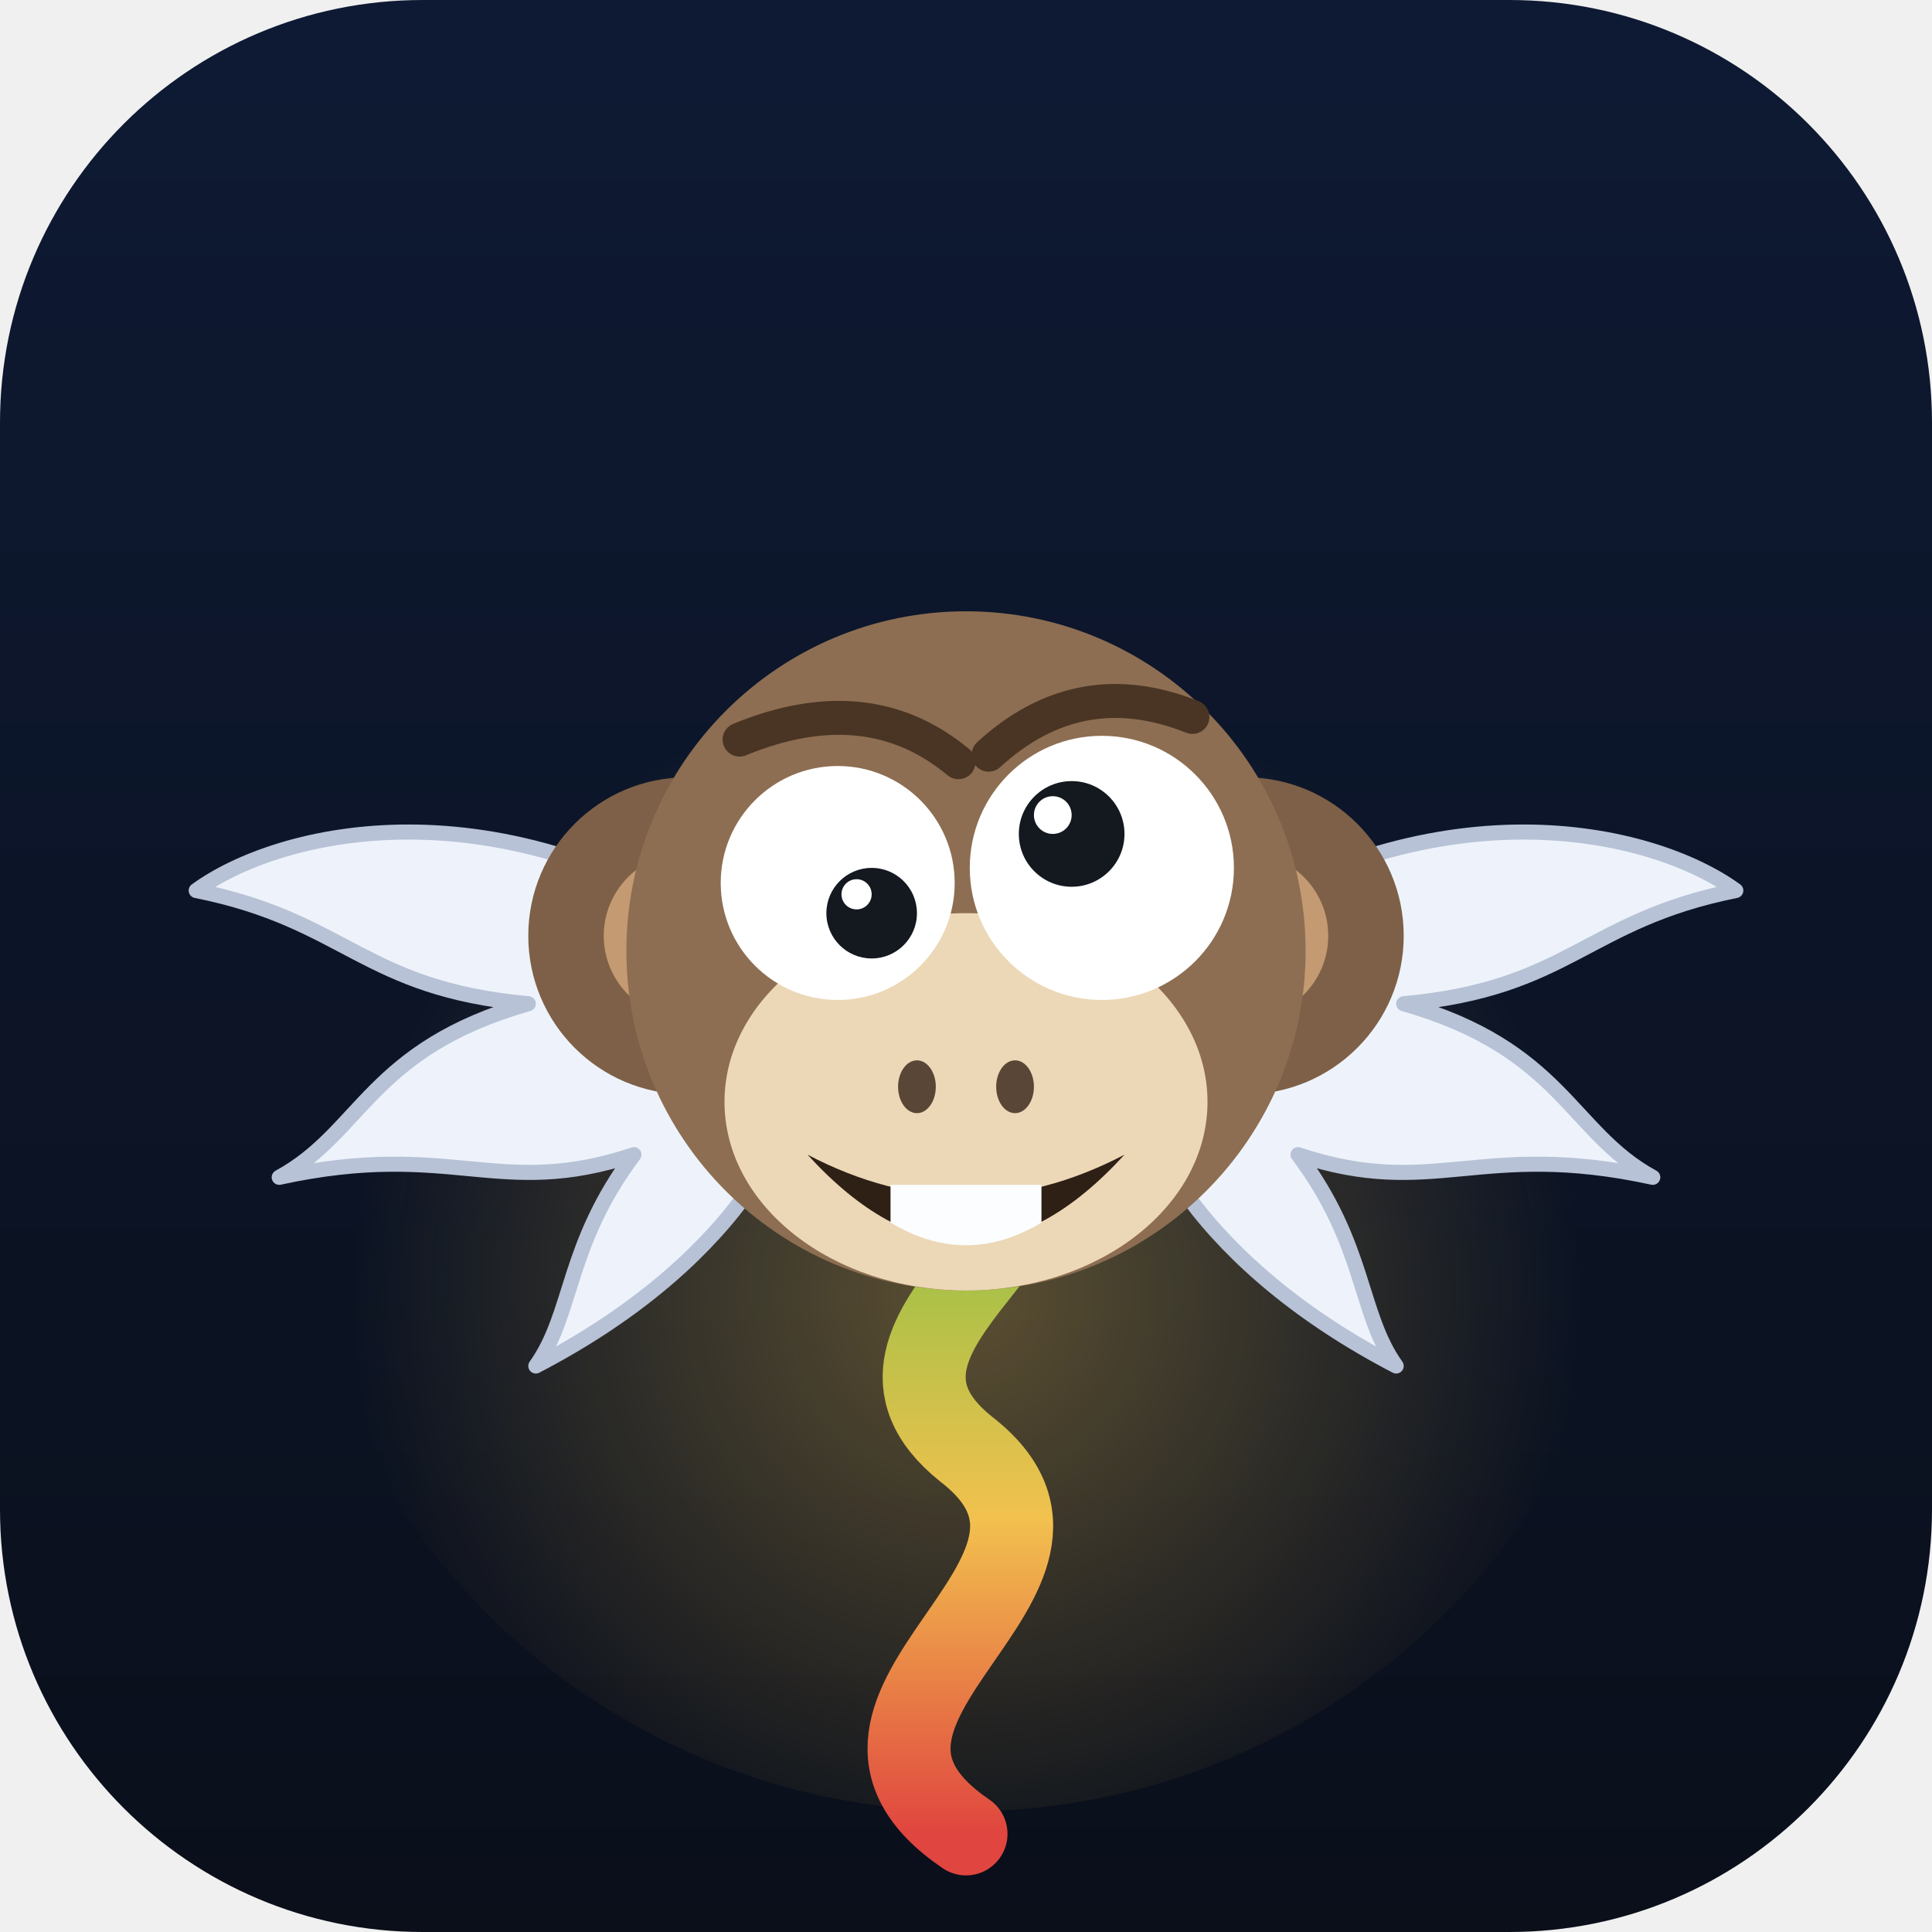
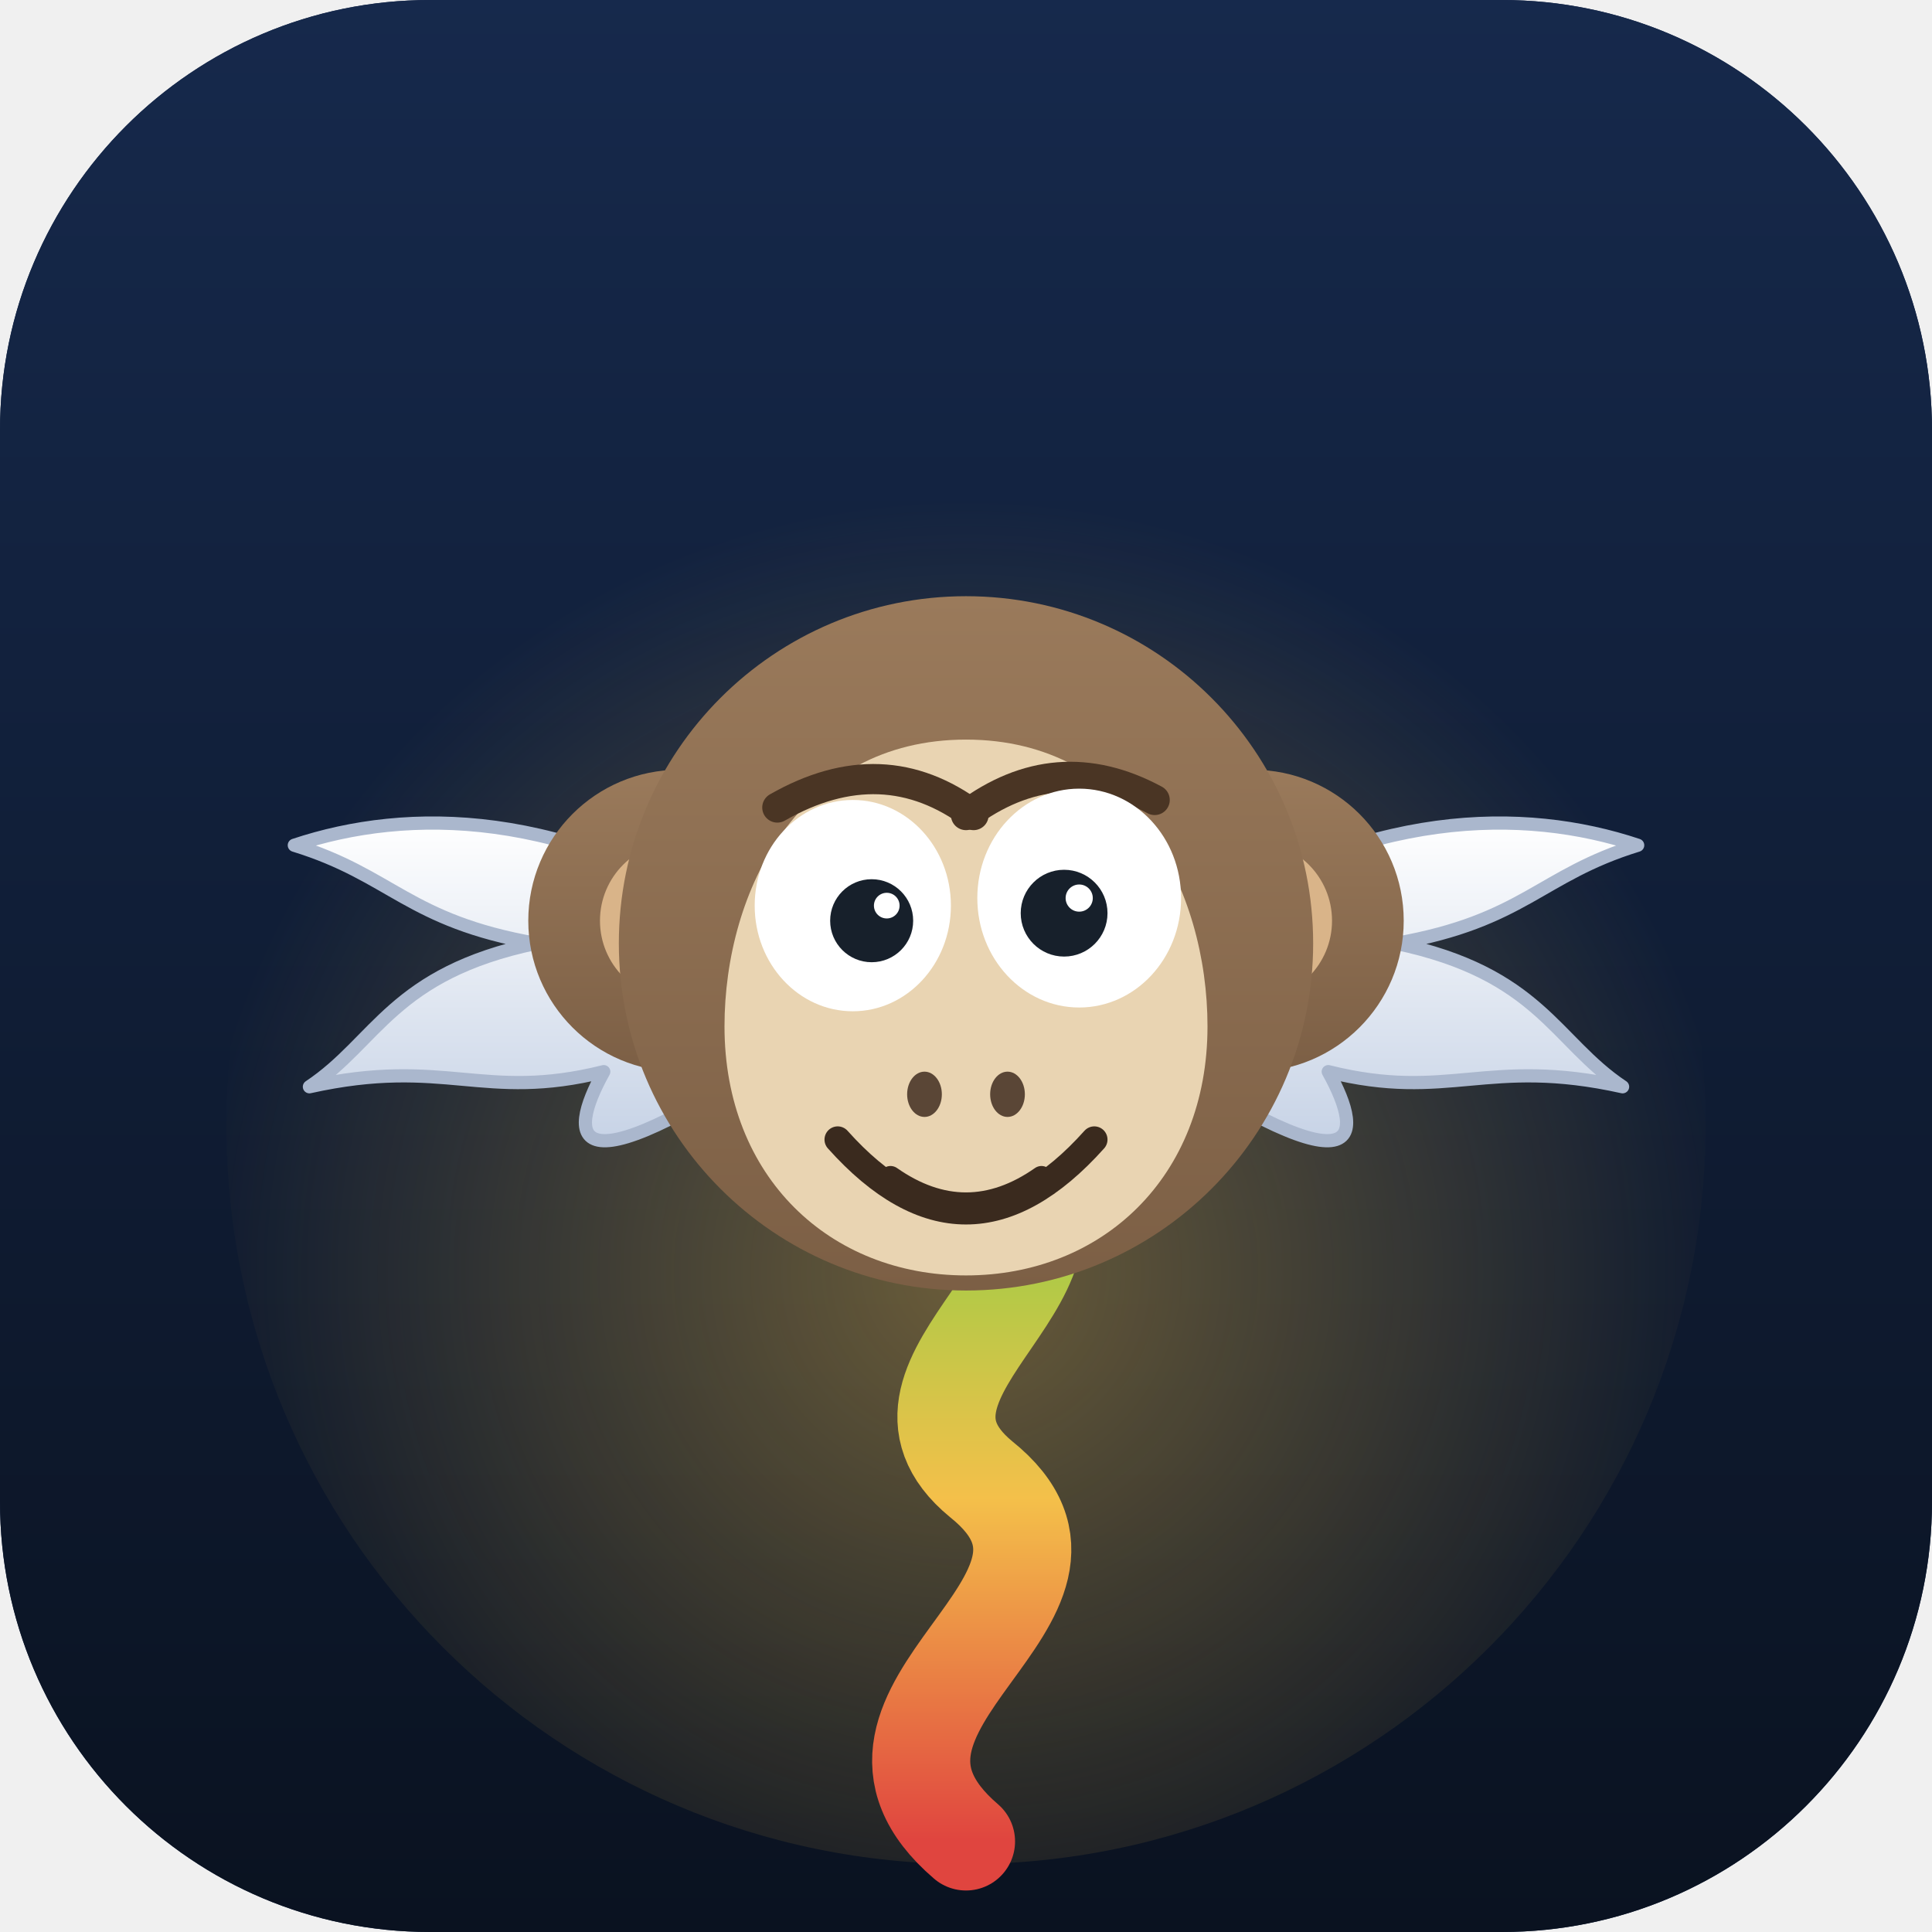
<svg xmlns="http://www.w3.org/2000/svg" viewBox="0 0 512 512" width="512" height="512">
  <defs>
    <linearGradient id="sky" x1="0" y1="0" x2="0" y2="1">
-       <stop offset="0" stop-color="#0e1a34" />
-       <stop offset="1" stop-color="#0a0f1a" />
+       <stop offset="0" stop-color="#16294c" />
+       <stop offset="1" stop-color="#0a1220" />
    </linearGradient>
    <linearGradient id="therm" x1="0" y1="1" x2="0" y2="0">
      <stop offset="0" stop-color="#e0453f" />
-       <stop offset=".45" stop-color="#f2c14e" />
-       <stop offset="1" stop-color="#7cc143" />
+       <stop offset=".5" stop-color="#f4c04a" />
+       <stop offset="1" stop-color="#8ccf45" />
    </linearGradient>
-     <radialGradient id="glow" cx="50%" cy="62%" r="45%">
-       <stop offset="0" stop-color="#f2c14e" stop-opacity=".35" />
-       <stop offset="1" stop-color="#f2c14e" stop-opacity="0" />
+     <linearGradient id="wing" x1="0" y1="0" x2="0" y2="1">
+       <stop offset="0" stop-color="#ffffff" />
+       <stop offset="1" stop-color="#c7d3e6" />
+     </linearGradient>
+     <linearGradient id="fur" x1="0" y1="0" x2="0" y2="1">
+       <stop offset="0" stop-color="#9a7a5b" />
+       <stop offset="1" stop-color="#7c5f45" />
+     </linearGradient>
+     <radialGradient id="glow" cx="50%" cy="60%" r="52%">
+       <stop offset="0" stop-color="#f4c04a" stop-opacity=".4" />
+       <stop offset="1" stop-color="#f4c04a" stop-opacity="0" />
    </radialGradient>
  </defs>
-   <rect width="512" height="512" rx="112" fill="url(#sky)" />
-   <circle cx="256" cy="300" r="180" fill="url(#glow)" />
-   <g fill="none" stroke="url(#therm)" stroke-width="22" stroke-linecap="round">
-     <path d="M256 486 C206 452 300 418 256 384 C216 352 300 322 262 300" />
+   <rect width="512" height="512" rx="114" fill="#132445" />
+   <rect width="512" height="512" rx="114" fill="url(#sky)" />
+   <circle cx="256" cy="298" r="196" fill="url(#glow)" />
+   <path d="M256 488 C214 452 300 424 260 392 C226 364 300 336 264 306" fill="none" stroke="url(#therm)" stroke-width="26" stroke-linecap="round" />
+   <g fill="url(#wing)" stroke="#aab7cd" stroke-width="3.5" stroke-linejoin="round">
+     <path d="M198 246              C150 214 108 214 78 224 C104 232 108 244 142 250              C104 258 100 276 82 288 C118 280 128 292 160 284              C150 302 150 318 214 274 Z" />
+     <path d="M314 246              C362 214 404 214 434 224 C408 232 404 244 370 250              C408 258 412 276 430 288 C394 280 384 292 352 284              C362 302 362 318 298 274 Z" />
  </g>
-   <g fill="#eef3fb" stroke="#b7c2d6" stroke-width="4" stroke-linejoin="round">
-     <path d="M196 250 C132 206 74 220 52 236 C92 244 96 262 140 266 C98 278 96 300 74 312 C120 302 132 318 168 306 C150 330 152 348 142 362 C192 336 214 300 214 272 Z" />
-     <path d="M316 250 C380 206 438 220 460 236 C420 244 416 262 372 266 C414 278 416 300 438 312 C392 302 380 318 344 306 C362 330 360 348 370 362 C320 336 298 300 298 272 Z" />
-   </g>
-   <g>
-     <circle cx="182" cy="248" r="42" fill="#7d6047" />
-     <circle cx="330" cy="248" r="42" fill="#7d6047" />
-     <circle cx="182" cy="248" r="22" fill="#c39a72" />
-     <circle cx="330" cy="248" r="22" fill="#c39a72" />
-     <circle cx="256" cy="252" r="90" fill="#8d6e52" />
-     <ellipse cx="256" cy="292" rx="64" ry="50" fill="#ecd8b6" />
-     <path d="M196 196 q34 -14 58 6" fill="none" stroke="#4a3524" stroke-width="9" stroke-linecap="round" />
-     <path d="M316 190 q-30 -12 -54 10" fill="none" stroke="#4a3524" stroke-width="9" stroke-linecap="round" />
-     <circle cx="222" cy="234" r="31" fill="#fff" />
-     <circle cx="292" cy="230" r="35" fill="#fff" />
-     <circle cx="231" cy="242" r="12" fill="#14181f" />
-     <circle cx="284" cy="221" r="14" fill="#14181f" />
-     <circle cx="227" cy="237" r="4" fill="#fff" />
-     <circle cx="279" cy="216" r="5" fill="#fff" />
-     <ellipse cx="243" cy="288" rx="5" ry="7" fill="#5a4636" />
-     <ellipse cx="269" cy="288" rx="5" ry="7" fill="#5a4636" />
-     <path d="M214 306 Q256 352 298 306 Q256 328 214 306 Z" fill="#2f2016" />
-     <path d="M236 314 h40 v10 q-20 12 -40 0 Z" fill="#fbfdff" />
+   <g stroke-linejoin="round">
+     <circle cx="180" cy="244" r="40" fill="url(#fur)" />
+     <circle cx="332" cy="244" r="40" fill="url(#fur)" />
+     <circle cx="180" cy="244" r="21" fill="#d9b489" />
+     <circle cx="332" cy="244" r="21" fill="#d9b489" />
+     <circle cx="256" cy="250" r="92" fill="url(#fur)" />
+     <path d="M256 196 C300 196 320 236 320 272 C320 312 292 338 256 338              C220 338 192 312 192 272 C192 236 212 196 256 196 Z" fill="#e9d4b2" />
+     <path d="M206 214 q28 -16 52 2" fill="none" stroke="#4a3524" stroke-width="8" stroke-linecap="round" />
+     <path d="M306 212 q-26 -14 -50 4" fill="none" stroke="#4a3524" stroke-width="8" stroke-linecap="round" />
+     <ellipse cx="226" cy="240" rx="26" ry="28" fill="#fff" />
+     <ellipse cx="286" cy="238" rx="27" ry="29" fill="#fff" />
+     <circle cx="231" cy="244" r="11" fill="#17202b" />
+     <circle cx="282" cy="242" r="11.5" fill="#17202b" />
+     <circle cx="235" cy="240" r="3.4" fill="#fff" />
+     <circle cx="286" cy="238" r="3.6" fill="#fff" />
+     <ellipse cx="245" cy="290" rx="4.6" ry="6" fill="#5a4636" />
+     <ellipse cx="267" cy="290" rx="4.6" ry="6" fill="#5a4636" />
+     <path d="M222 302 Q256 340 290 302" fill="none" stroke="#3a2a1e" stroke-width="7" stroke-linecap="round" />
+     <path d="M236 312 q20 14 40 0" fill="none" stroke="#3a2a1e" stroke-width="6" stroke-linecap="round" />
  </g>
</svg>
